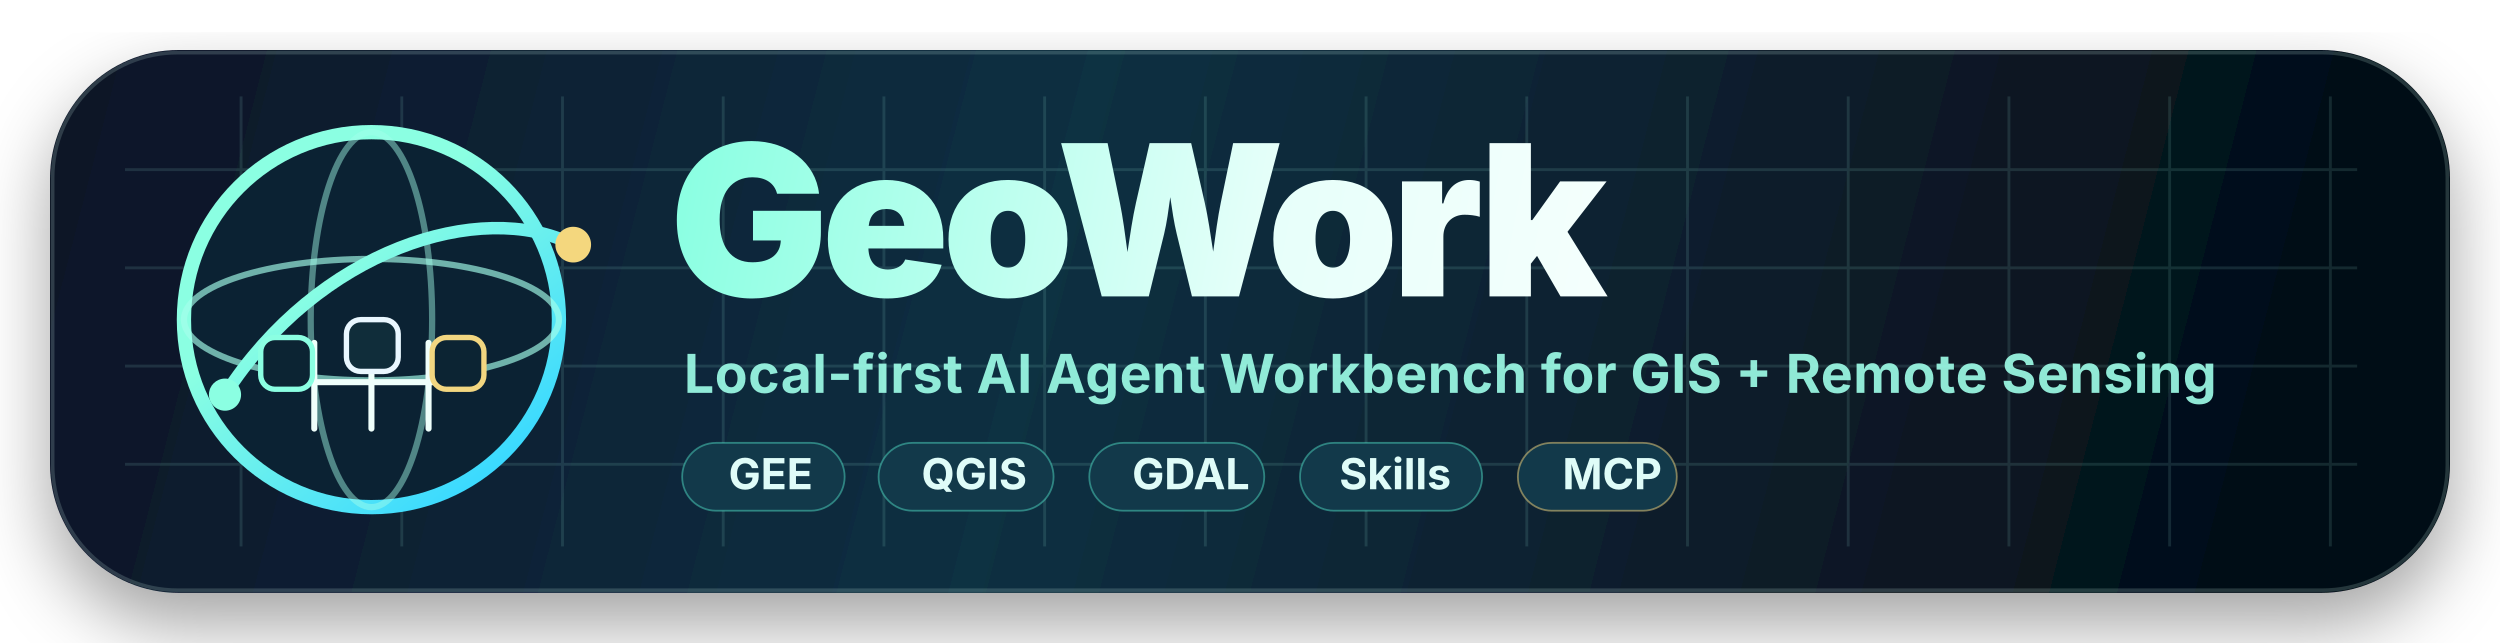
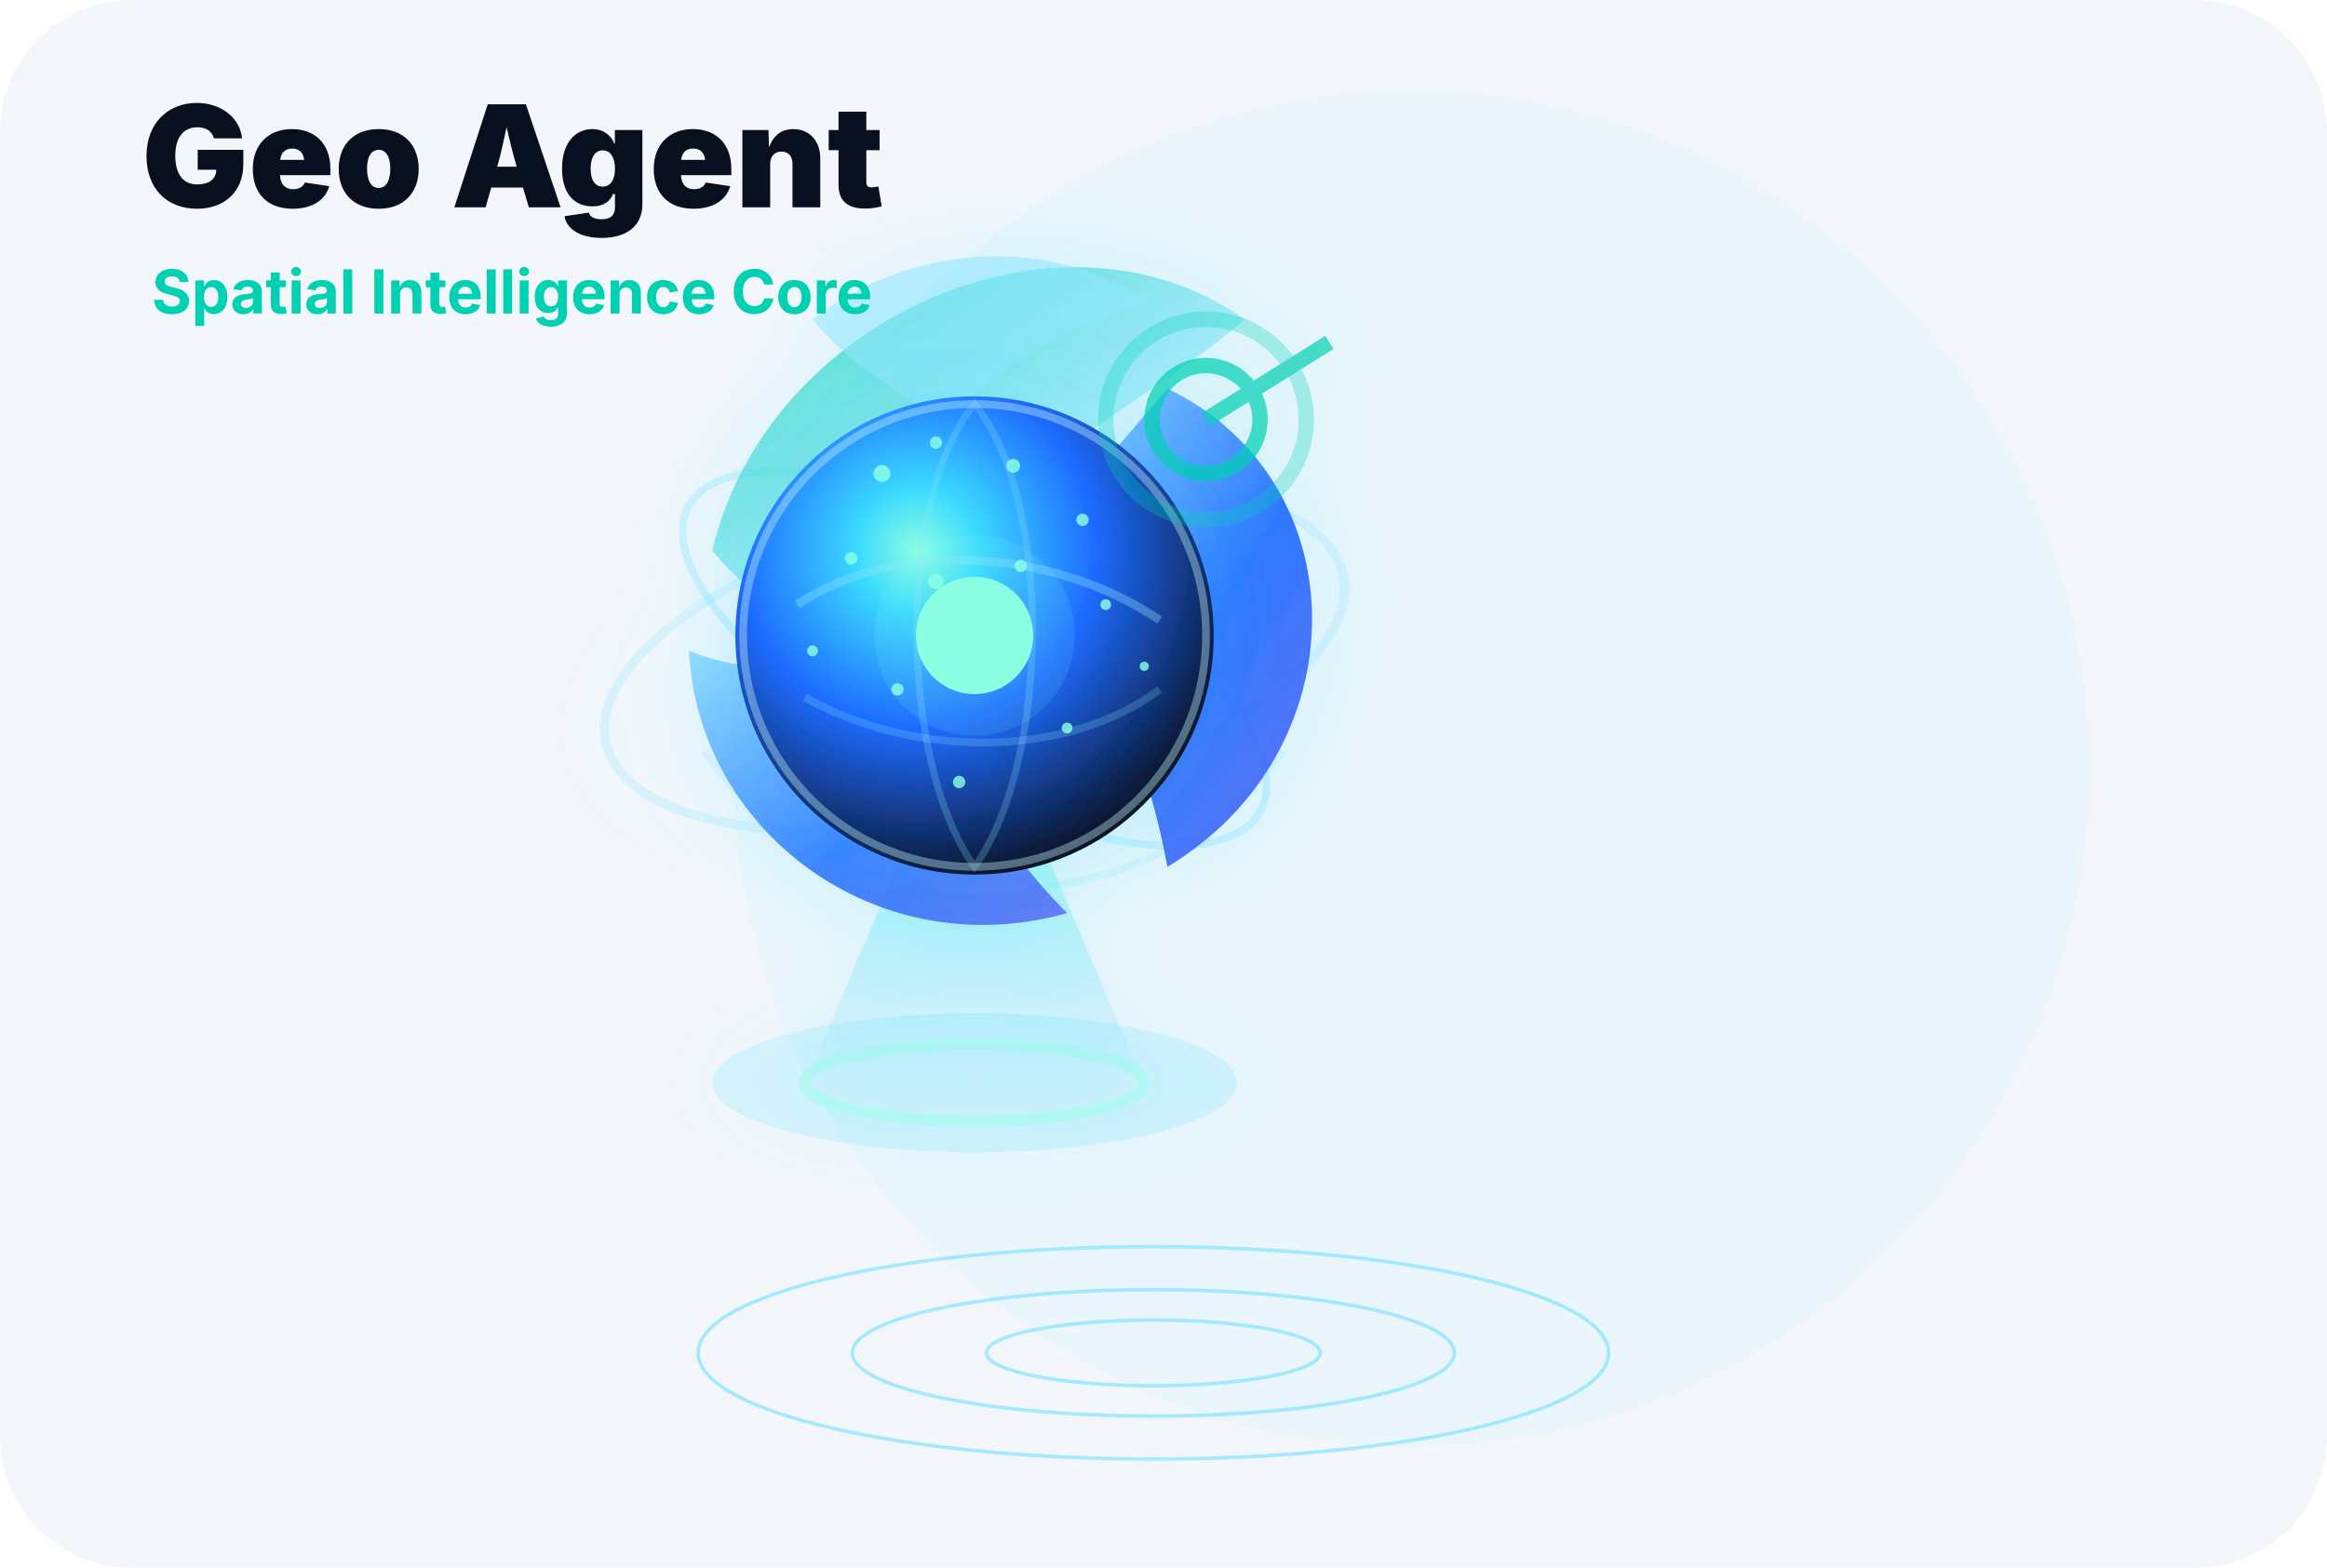
- <svg xmlns="http://www.w3.org/2000/svg" width="1400" height="360" viewBox="0 0 1400 360" role="img" aria-label="GeoWork README logo">
+ <svg xmlns="http://www.w3.org/2000/svg" viewBox="0 0 920 620" role="img" aria-label="GeoWork Agent hero illustration">
  <defs>
-     <linearGradient id="bg" x1="0" y1="0" x2="1400" y2="360" gradientUnits="userSpaceOnUse">
-       <stop offset="0" stop-color="#071225" />
-       <stop offset="0.42" stop-color="#0A3042" />
-       <stop offset="1" stop-color="#05070F" />
+     <radialGradient id="hero-core" cx="38%" cy="32%" r="72%">
+       <stop offset="0%" stop-color="#8BFFE2" />
+       <stop offset="18%" stop-color="#3AD9FF" />
+       <stop offset="52%" stop-color="#1E6BFF" />
+       <stop offset="100%" stop-color="#081020" />
+     </radialGradient>
+     <linearGradient id="hero-petalA" x1="0" y1="0" x2="1" y2="1">
+       <stop offset="0%" stop-color="#8EE6FF" stop-opacity=".94" />
+       <stop offset="58%" stop-color="#1E6BFF" stop-opacity=".94" />
+       <stop offset="100%" stop-color="#5965F2" stop-opacity=".96" />
    </linearGradient>
-     <linearGradient id="accent" x1="120" y1="62" x2="300" y2="286" gradientUnits="userSpaceOnUse">
-       <stop offset="0" stop-color="#8BFFE2" />
-       <stop offset="0.52" stop-color="#3AD9FF" />
-       <stop offset="1" stop-color="#F4D77E" />
+     <linearGradient id="hero-petalB" x1="0" y1="0" x2="1" y2="1">
+       <stop offset="0%" stop-color="#00D1B2" stop-opacity=".86" />
+       <stop offset="65%" stop-color="#8EE6FF" stop-opacity=".72" />
+       <stop offset="100%" stop-color="#1E6BFF" stop-opacity=".64" />
    </linearGradient>
-     <linearGradient id="word" x1="385" y1="86" x2="1036" y2="208" gradientUnits="userSpaceOnUse">
-       <stop offset="0" stop-color="#8BFFE2" />
-       <stop offset="0.5" stop-color="#E7FFFA" />
-       <stop offset="1" stop-color="#FFFFFF" />
+     <radialGradient id="hero-glow" cx="50%" cy="48%" r="68%">
+       <stop offset="0%" stop-color="#8BFFE2" stop-opacity=".9" />
+       <stop offset="48%" stop-color="#3AD9FF" stop-opacity=".28" />
+       <stop offset="100%" stop-color="#3AD9FF" stop-opacity="0" />
+     </radialGradient>
+     <linearGradient id="hero-beam" x1="0" y1="0" x2="0" y2="1">
+       <stop offset="0%" stop-color="#8BFFE2" stop-opacity=".72" />
+       <stop offset="72%" stop-color="#3AD9FF" stop-opacity=".16" />
+       <stop offset="100%" stop-color="#3AD9FF" stop-opacity="0" />
    </linearGradient>
-     <filter id="shadow">
-       <feDropShadow dx="0" dy="18" stdDeviation="20" flood-color="#000" flood-opacity="0.36" />
+     <filter id="hero-shadow" x="-35%" y="-35%" width="170%" height="170%">
+       <feDropShadow dx="0" dy="10" stdDeviation="10" flood-color="#05142E" flood-opacity=".34" />
+       <feDropShadow dx="0" dy="0" stdDeviation="5" flood-color="#3AD9FF" flood-opacity=".20" />
+     </filter>
+     <filter id="hero-blur">
+       <feGaussianBlur stdDeviation="5" />
    </filter>
  </defs>
-   <rect x="28" y="28" width="1344" height="304" rx="72" fill="url(#bg)" filter="url(#shadow)" />
-   <g opacity="0.12" stroke="#A7FFF0" stroke-width="1.6">
-     <path d="M70 95H1320M70 150H1320M70 205H1320M70 260H1320" />
-     <path d="M135 54V306M225 54V306M315 54V306M405 54V306M495 54V306M585 54V306M675 54V306M765 54V306M855 54V306M945 54V306M1035 54V306M1125 54V306M1215 54V306M1305 54V306" />
+   <rect width="920" height="620" rx="52" fill="#F3F7FC" />
+   <circle cx="558" cy="304" r="268" fill="#8EE6FF" opacity=".09" />
+   <g transform="translate(184 50) scale(3.05)">
+     <g filter="url(#hero-shadow)">
+       <g opacity=".9">
+         <path d="M59 89 L44 124 L88 124 L73 89 Z" fill="url(#hero-beam)" />
+         <ellipse cx="66" cy="124" rx="34" ry="9" fill="#3AD9FF" opacity=".18" />
+         <ellipse cx="66" cy="124" rx="22" ry="5" fill="none" stroke="#8BFFE2" stroke-width="1.5" opacity=".44" />
+       </g>
+       <ellipse cx="66" cy="69" rx="49" ry="20" fill="none" stroke="#8EE6FF" stroke-width="1.2" opacity=".28" transform="rotate(-13 66 69)" />
+       <ellipse cx="66" cy="69" rx="42" ry="16" fill="none" stroke="#3AD9FF" stroke-width="1" opacity=".20" transform="rotate(28 66 69)" />
+       <path d="M31 81 C46 104 88 106 106 81" fill="none" stroke="#8EE6FF" stroke-width="1" opacity=".22" />
+       <g transform="rotate(0 66 66)">
+         <path d="M32 55 C39 25 77 8 101 25 C91 34 74 42 62 56 C52 67 41 66 32 55Z" fill="url(#hero-petalB)" opacity=".86" />
+         <path d="M91 34 C116 46 116 81 91 96 C88 80 82 66 68 57 C79 49 84 42 91 34Z" fill="url(#hero-petalA)" opacity=".95" />
+         <path d="M29 68 C30 91 53 109 78 102 C68 92 60 78 60 63 C48 70 39 72 29 68Z" fill="url(#hero-petalA)" opacity=".88" />
+         <path d="M45 25 C58 15 76 14 89 23 C82 24 70 30 62 38 C55 34 49 30 45 25Z" fill="#8EE6FF" opacity=".56" />
+       </g>
+       <circle cx="66" cy="66" r="32" fill="url(#hero-glow)" filter="url(#hero-blur)" opacity=".7" />
+       <circle cx="66" cy="66" r="31" fill="url(#hero-core)" />
+       <circle cx="66" cy="66" r="30" fill="none" stroke="#C9F7FF" stroke-opacity=".38" />
+       <path d="M43 62 C55 54 75 54 90 64" fill="none" stroke="#8EE6FF" stroke-width="1.1" opacity=".35" />
+       <path d="M44 74 C58 82 78 82 90 73" fill="none" stroke="#8EE6FF" stroke-width="1" opacity=".22" />
+       <path d="M66 36 C56 48 56 82 66 96 C76 82 76 48 66 36Z" fill="none" stroke="#8EE6FF" stroke-width=".9" opacity=".24" />
+       <circle cx="54" cy="45" r="1.1" fill="#8BFFE2" opacity=".82" />
+       <circle cx="61" cy="41" r="0.8" fill="#8BFFE2" opacity=".82" />
+       <circle cx="71" cy="44" r="0.9" fill="#8BFFE2" opacity=".82" />
+       <circle cx="80" cy="51" r="0.8" fill="#8BFFE2" opacity=".82" />
+       <circle cx="50" cy="56" r="0.8" fill="#8BFFE2" opacity=".82" />
+       <circle cx="61" cy="59" r="1.0" fill="#8BFFE2" opacity=".82" />
+       <circle cx="72" cy="57" r="0.8" fill="#8BFFE2" opacity=".82" />
+       <circle cx="83" cy="62" r="0.7" fill="#8BFFE2" opacity=".82" />
+       <circle cx="45" cy="68" r="0.7" fill="#8BFFE2" opacity=".82" />
+       <circle cx="56" cy="73" r="0.8" fill="#8BFFE2" opacity=".82" />
+       <circle cx="69" cy="72" r="0.9" fill="#8BFFE2" opacity=".82" />
+       <circle cx="78" cy="78" r="0.7" fill="#8BFFE2" opacity=".82" />
+       <circle cx="88" cy="70" r="0.6" fill="#8BFFE2" opacity=".82" />
+       <circle cx="64" cy="85" r="0.8" fill="#8BFFE2" opacity=".82" />
+       <circle cx="66" cy="66" r="7.6" fill="#8BFFE2" />
+       <circle cx="66" cy="66" r="13" fill="#8BFFE2" opacity=".12" />
+       <g fill="none" stroke="#00D1B2" stroke-width="2" opacity=".7">
+         <circle cx="96" cy="38" r="7" />
+         <circle cx="96" cy="38" r="13" opacity=".42" />
+         <path d="M96 38 L112 28" />
+       </g>
+     </g>
  </g>
-   <g transform="translate(92 63)">
-     <circle cx="116" cy="116" r="105" fill="#0B2233" stroke="url(#accent)" stroke-width="8" />
-     <ellipse cx="116" cy="116" rx="105" ry="34" fill="none" stroke="#A4FFEB" stroke-width="3.5" opacity="0.65" />
-     <ellipse cx="116" cy="116" rx="34" ry="105" fill="none" stroke="#A4FFEB" stroke-width="3.5" opacity="0.45" />
-     <path d="M34 158C86 77 177 48 229 74" fill="none" stroke="url(#accent)" stroke-width="7" stroke-linecap="round" />
-     <circle cx="34" cy="158" r="9" fill="#8BFFE2" />
-     <circle cx="229" cy="74" r="10" fill="#F4D77E" />
-     <path d="M68 151H164M84 129v48M116 129v48M148 129v48" stroke="#EFFFFB" stroke-width="3.4" stroke-linecap="round" />
-     <rect x="54" y="126" width="29" height="29" rx="8" fill="#0C2433" stroke="#8BFFE2" stroke-width="3" />
-     <rect x="102" y="116" width="29" height="29" rx="8" fill="#102D3A" stroke="#E9F7FF" stroke-width="3" />
-     <rect x="150" y="126" width="29" height="29" rx="8" fill="#0C2433" stroke="#F2D680" stroke-width="3" />
+   <g opacity=".78" fill="none" stroke="#8EE6FF" stroke-width="1.4">
+     <ellipse cx="456" cy="535" rx="180" ry="42" />
+     <ellipse cx="456" cy="535" rx="119" ry="25" />
+     <ellipse cx="456" cy="535" rx="66" ry="13" />
  </g>
-   <text x="375" y="166" font-family="Inter, Segoe UI, Arial, sans-serif" font-size="118" font-weight="850" letter-spacing="-4" fill="url(#word)">GeoWork</text>
-   <text x="383" y="220" font-family="Inter, Segoe UI, Arial, sans-serif" font-size="30" font-weight="680" fill="#9FFFE9" opacity="0.9" letter-spacing="0.3">Local-first AI Agent Workbench for GIS + Remote Sensing</text>
-   <g font-family="Inter, Segoe UI, Arial, sans-serif" font-size="24" font-weight="750" fill="#DFFCF8">
-     <rect x="382" y="248" width="91" height="38" rx="19" fill="#12394A" stroke="#56EAD0" stroke-opacity="0.45" />
-     <text x="408" y="274">GEE</text>
-     <rect x="492" y="248" width="98" height="38" rx="19" fill="#12394A" stroke="#56EAD0" stroke-opacity="0.45" />
-     <text x="516" y="274">QGIS</text>
-     <rect x="610" y="248" width="98" height="38" rx="19" fill="#12394A" stroke="#56EAD0" stroke-opacity="0.45" />
-     <text x="634" y="274">GDAL</text>
-     <rect x="728" y="248" width="102" height="38" rx="19" fill="#12394A" stroke="#56EAD0" stroke-opacity="0.45" />
-     <text x="750" y="274">Skills</text>
-     <rect x="850" y="248" width="89" height="38" rx="19" fill="#12394A" stroke="#F4D77E" stroke-opacity="0.5" />
-     <text x="875" y="274">MCP</text>
+   <g font-family="Inter, Segoe UI, Arial, sans-serif">
+     <text x="56" y="82" font-size="56" font-weight="850" fill="#081020">Geo Agent</text>
+     <text x="60" y="124" font-size="24" font-weight="700" fill="#00D1B2">Spatial Intelligence Core</text>
  </g>
-   <rect x="29.5" y="29.5" width="1341" height="301" rx="70" fill="none" stroke="#D6FFF6" stroke-opacity="0.17" stroke-width="2" />
</svg>
